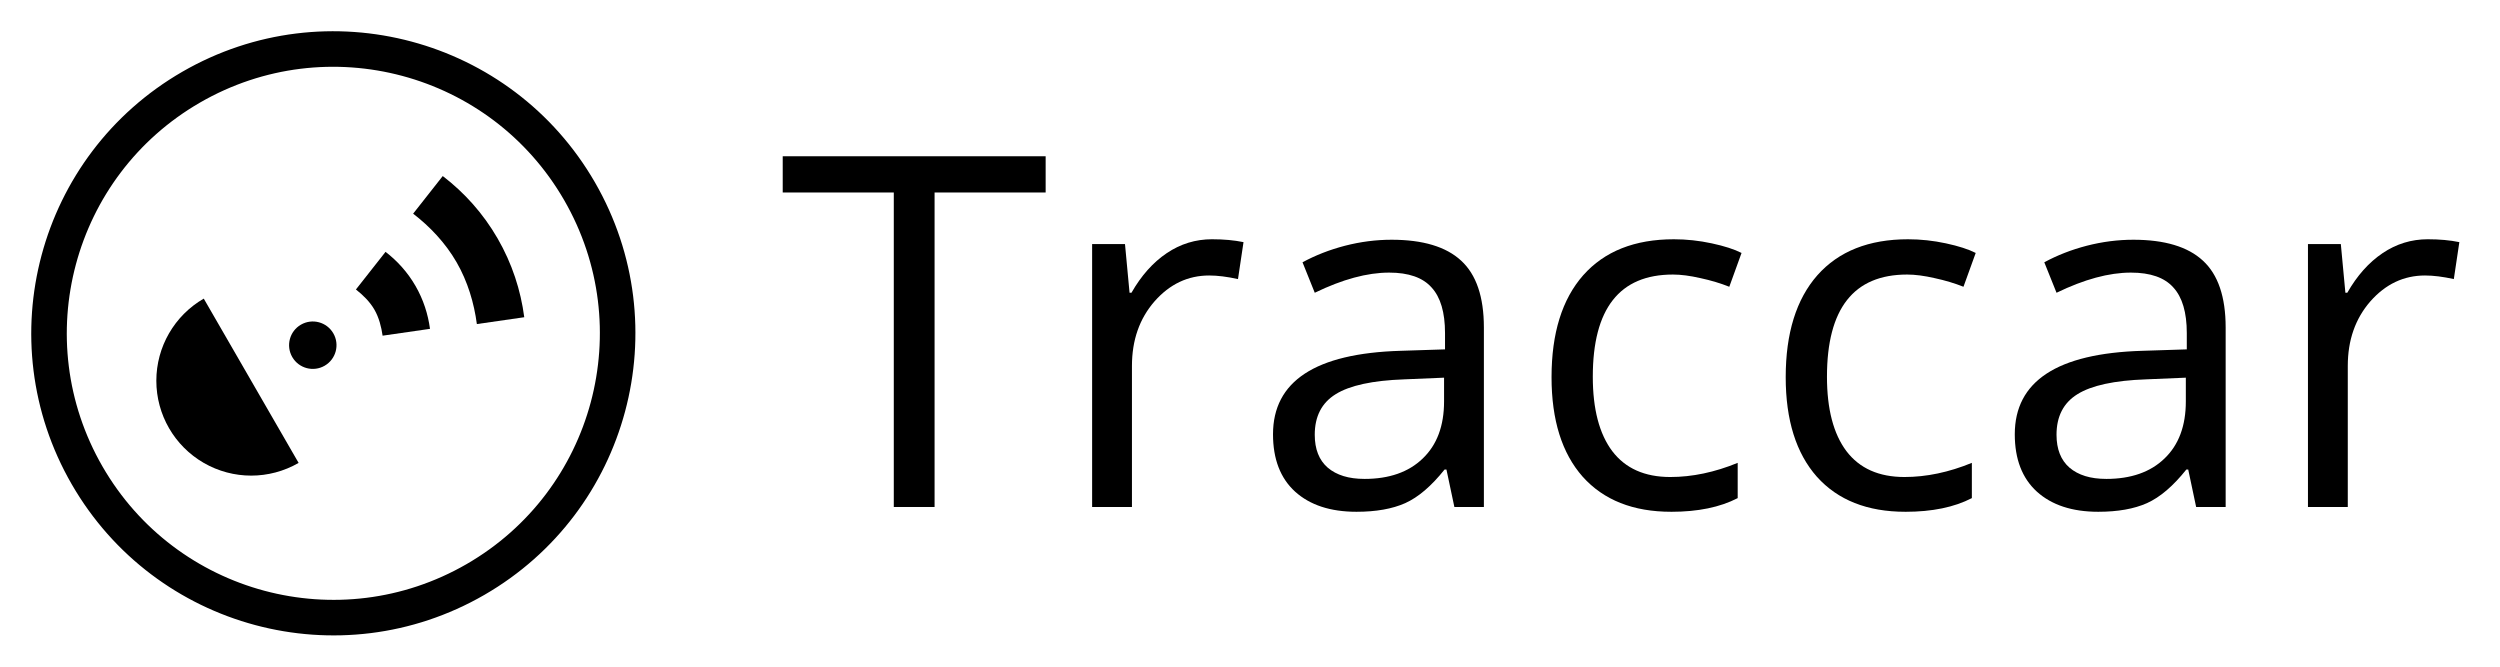
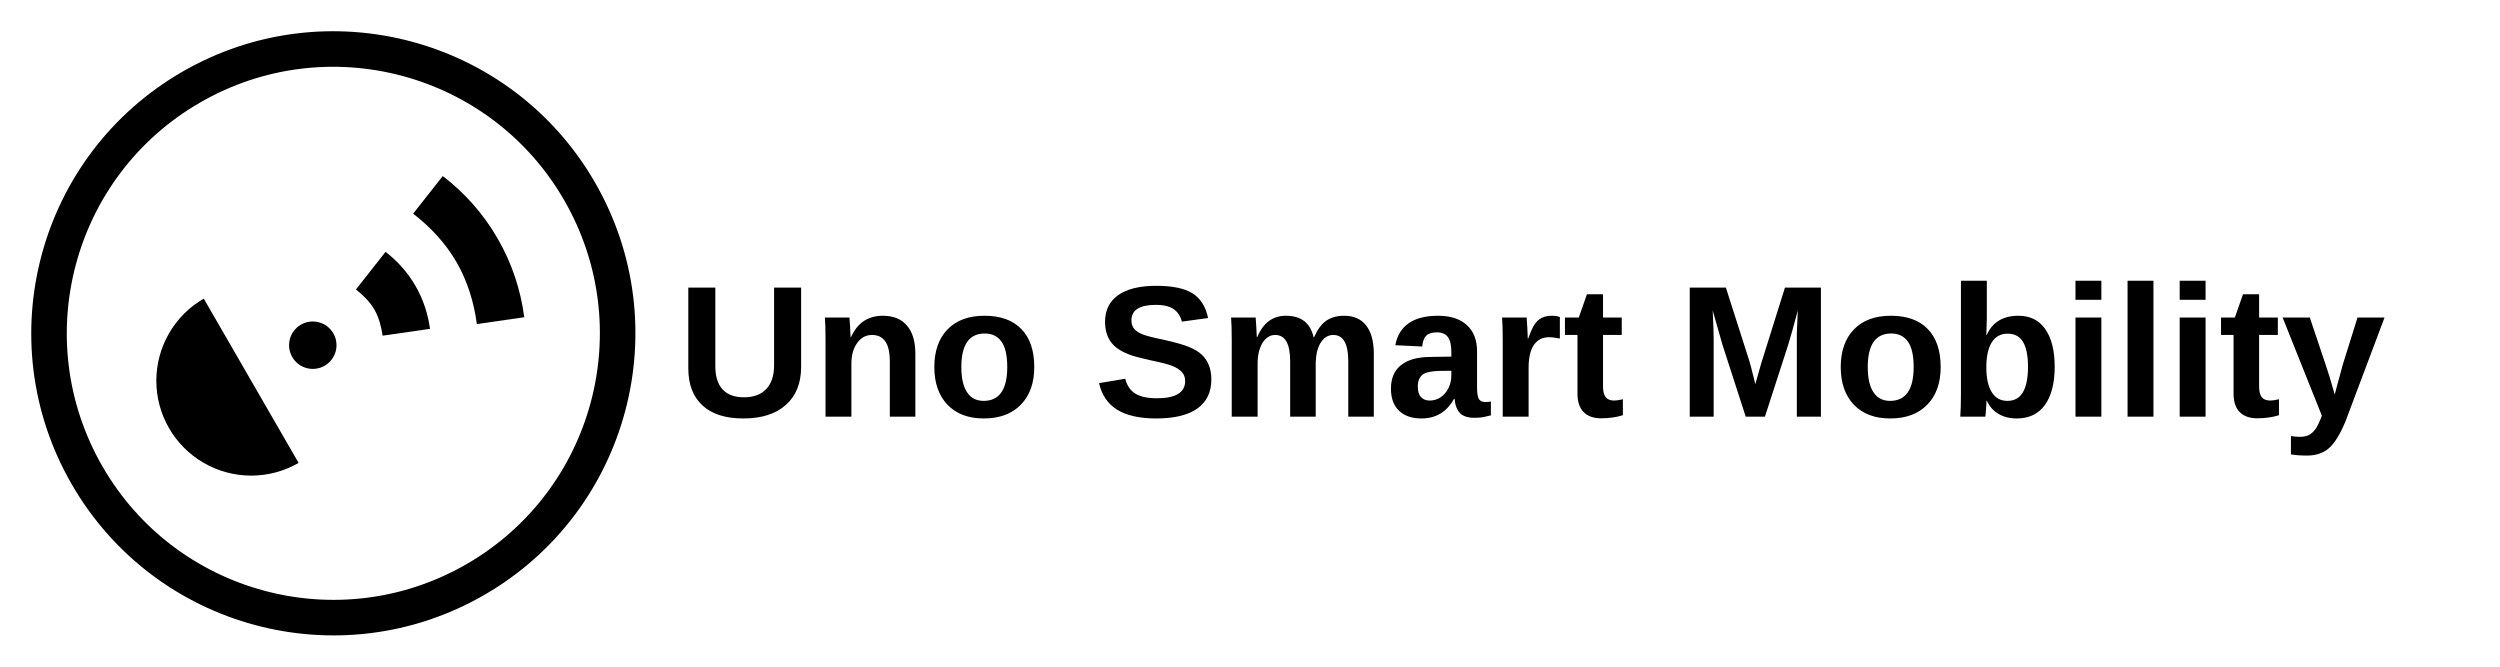
<svg xmlns="http://www.w3.org/2000/svg" width="240" height="64" viewBox="0 0 240 64">
  <g id="img">
    <rect id="rect3778" height="64" width="240" y="0" x="0" fill="none" />
    <g id="g4194">
      <g id="g4145" fill="currentColor">
        <circle id="path2993" stroke-width="1.326" transform="rotate(-30)" cy="43.713" cx="9.436" r="2.276" />
        <path id="path3004" stroke-width="1.01" d="m37.012 24.177-2.843 3.613c0.663 0.522 1.325 1.158 1.773 1.933 0.448 0.776 0.667 1.667 0.788 2.502l4.55-0.656c-0.193-1.42-0.633-2.804-1.394-4.123s-1.74-2.391-2.874-3.27z" />
        <path id="path3014" stroke-width="1.01" d="m42.504 16.9-2.843 3.613c1.607 1.236 3.091 2.793 4.168 4.658s1.683 3.929 1.95 5.939l4.55-0.656c-0.34-2.595-1.167-5.151-2.557-7.559-1.39-2.408-3.19-4.402-5.268-5.994z" />
        <path id="path3036" stroke-width="3.62" d="m28.667 44.439a9.106 9.106 0 0 1 -9.106 0 9.106 9.106 0 0 1 -4.553 -7.886 9.106 9.106 0 0 1 4.553 -7.886l4.553 7.886z" />
        <path id="path3038-8" stroke-width="1.01" d="m17.502 6.889c-13.868 8.007-18.619 25.74-10.612 39.608 8.006 13.868 25.739 18.619 39.608 10.613 13.868-8.007 18.619-25.74 10.613-39.609-8.007-13.868-25.74-18.62-39.609-10.612zm1.706 2.954c12.237-7.065 27.884-2.872 34.948 9.364 7.065 12.237 2.873 27.884-9.364 34.948-12.237 7.065-27.884 2.873-34.948-9.364-7.065-12.237-2.873-27.884 9.364-34.948z" />
      </g>
    </g>
-     <g id="logotext" aria-label="Traccar" fill="currentColor">
-       <path id="path4172" d="m89.719 48.671h-3.915v-30.192h-10.663v-3.478h25.241v3.478h-10.663v30.192z" />
-       <path id="path4174" d="m116.36 22.969q1.681 0 3.017 0.276l-0.53 3.547q-1.566-0.345-2.764-0.345-3.063 0-5.251 2.487-2.165 2.487-2.165 6.195v13.541h-3.823v-25.241h3.155l0.438 4.675h0.184q1.405-2.464 3.385-3.8t4.353-1.336z" />
-       <path id="path4176" d="m139.62 48.671-0.76-3.593h-0.184q-1.888 2.372-3.777 3.224-1.865 0.829-4.675 0.829-3.754 0-5.896-1.935-2.119-1.935-2.119-5.504 0-7.646 12.229-8.014l4.284-0.138v-1.566q0-2.971-1.29-4.376-1.267-1.428-4.076-1.428-3.155 0-7.139 1.935l-1.175-2.925q1.865-1.013 4.076-1.589 2.234-0.576 4.468-0.576 4.514 0 6.679 2.004 2.188 2.004 2.188 6.425v17.226h-2.833zm-8.636-2.695q3.57 0 5.596-1.958 2.05-1.958 2.05-5.481v-2.28l-3.823 0.161q-4.56 0.161-6.587 1.428-2.004 1.244-2.004 3.892 0 2.073 1.244 3.155 1.267 1.082 3.524 1.082z" />
-       <path id="path4178" d="m160.44 49.131q-5.481 0-8.498-3.362-2.994-3.385-2.994-9.557 0-6.333 3.04-9.788 3.063-3.454 8.705-3.454 1.819 0 3.639 0.392t2.856 0.921l-1.175 3.247q-1.267-0.507-2.764-0.829-1.497-0.345-2.648-0.345-7.692 0-7.692 9.811 0 4.652 1.865 7.139 1.888 2.487 5.573 2.487 3.155 0 6.471-1.359v3.385q-2.533 1.313-6.379 1.313z" />
-       <path id="path4180" d="m182.92 49.131q-5.481 0-8.498-3.362-2.994-3.385-2.994-9.557 0-6.333 3.04-9.788 3.063-3.454 8.705-3.454 1.819 0 3.639 0.392t2.856 0.921l-1.175 3.247q-1.267-0.507-2.764-0.829-1.497-0.345-2.648-0.345-7.692 0-7.692 9.811 0 4.652 1.865 7.139 1.888 2.487 5.573 2.487 3.155 0 6.471-1.359v3.385q-2.533 1.313-6.379 1.313z" />
-       <path id="path4182" d="m210.83 48.671-0.76-3.593h-0.184q-1.888 2.372-3.777 3.224-1.865 0.829-4.675 0.829-3.754 0-5.896-1.935-2.119-1.935-2.119-5.504 0-7.646 12.229-8.014l4.284-0.138v-1.566q0-2.971-1.29-4.376-1.267-1.428-4.076-1.428-3.155 0-7.139 1.935l-1.175-2.925q1.865-1.013 4.076-1.589 2.234-0.576 4.468-0.576 4.514 0 6.679 2.004 2.188 2.004 2.188 6.425v17.226h-2.833zm-8.636-2.695q3.57 0 5.596-1.958 2.05-1.958 2.05-5.481v-2.28l-3.823 0.161q-4.56 0.161-6.587 1.428-2.004 1.244-2.004 3.892 0 2.073 1.244 3.155 1.267 1.082 3.523 1.082z" />
-       <path id="path4184" d="m233.08 22.969q1.681 0 3.017 0.276l-0.53 3.547q-1.566-0.345-2.764-0.345-3.063 0-5.251 2.487-2.165 2.487-2.165 6.195v13.541h-3.823v-25.241h3.155l0.438 4.675h0.184q1.405-2.464 3.385-3.8t4.353-1.336z" />
+     <g id="logotext" aria-label="Uno Smart Mobility" fill="currentColor">
+       <text x="65" y="40" font-family="Arial, sans-serif" font-size="18" font-weight="bold">Uno Smart Mobility</text>
    </g>
  </g>
</svg>
